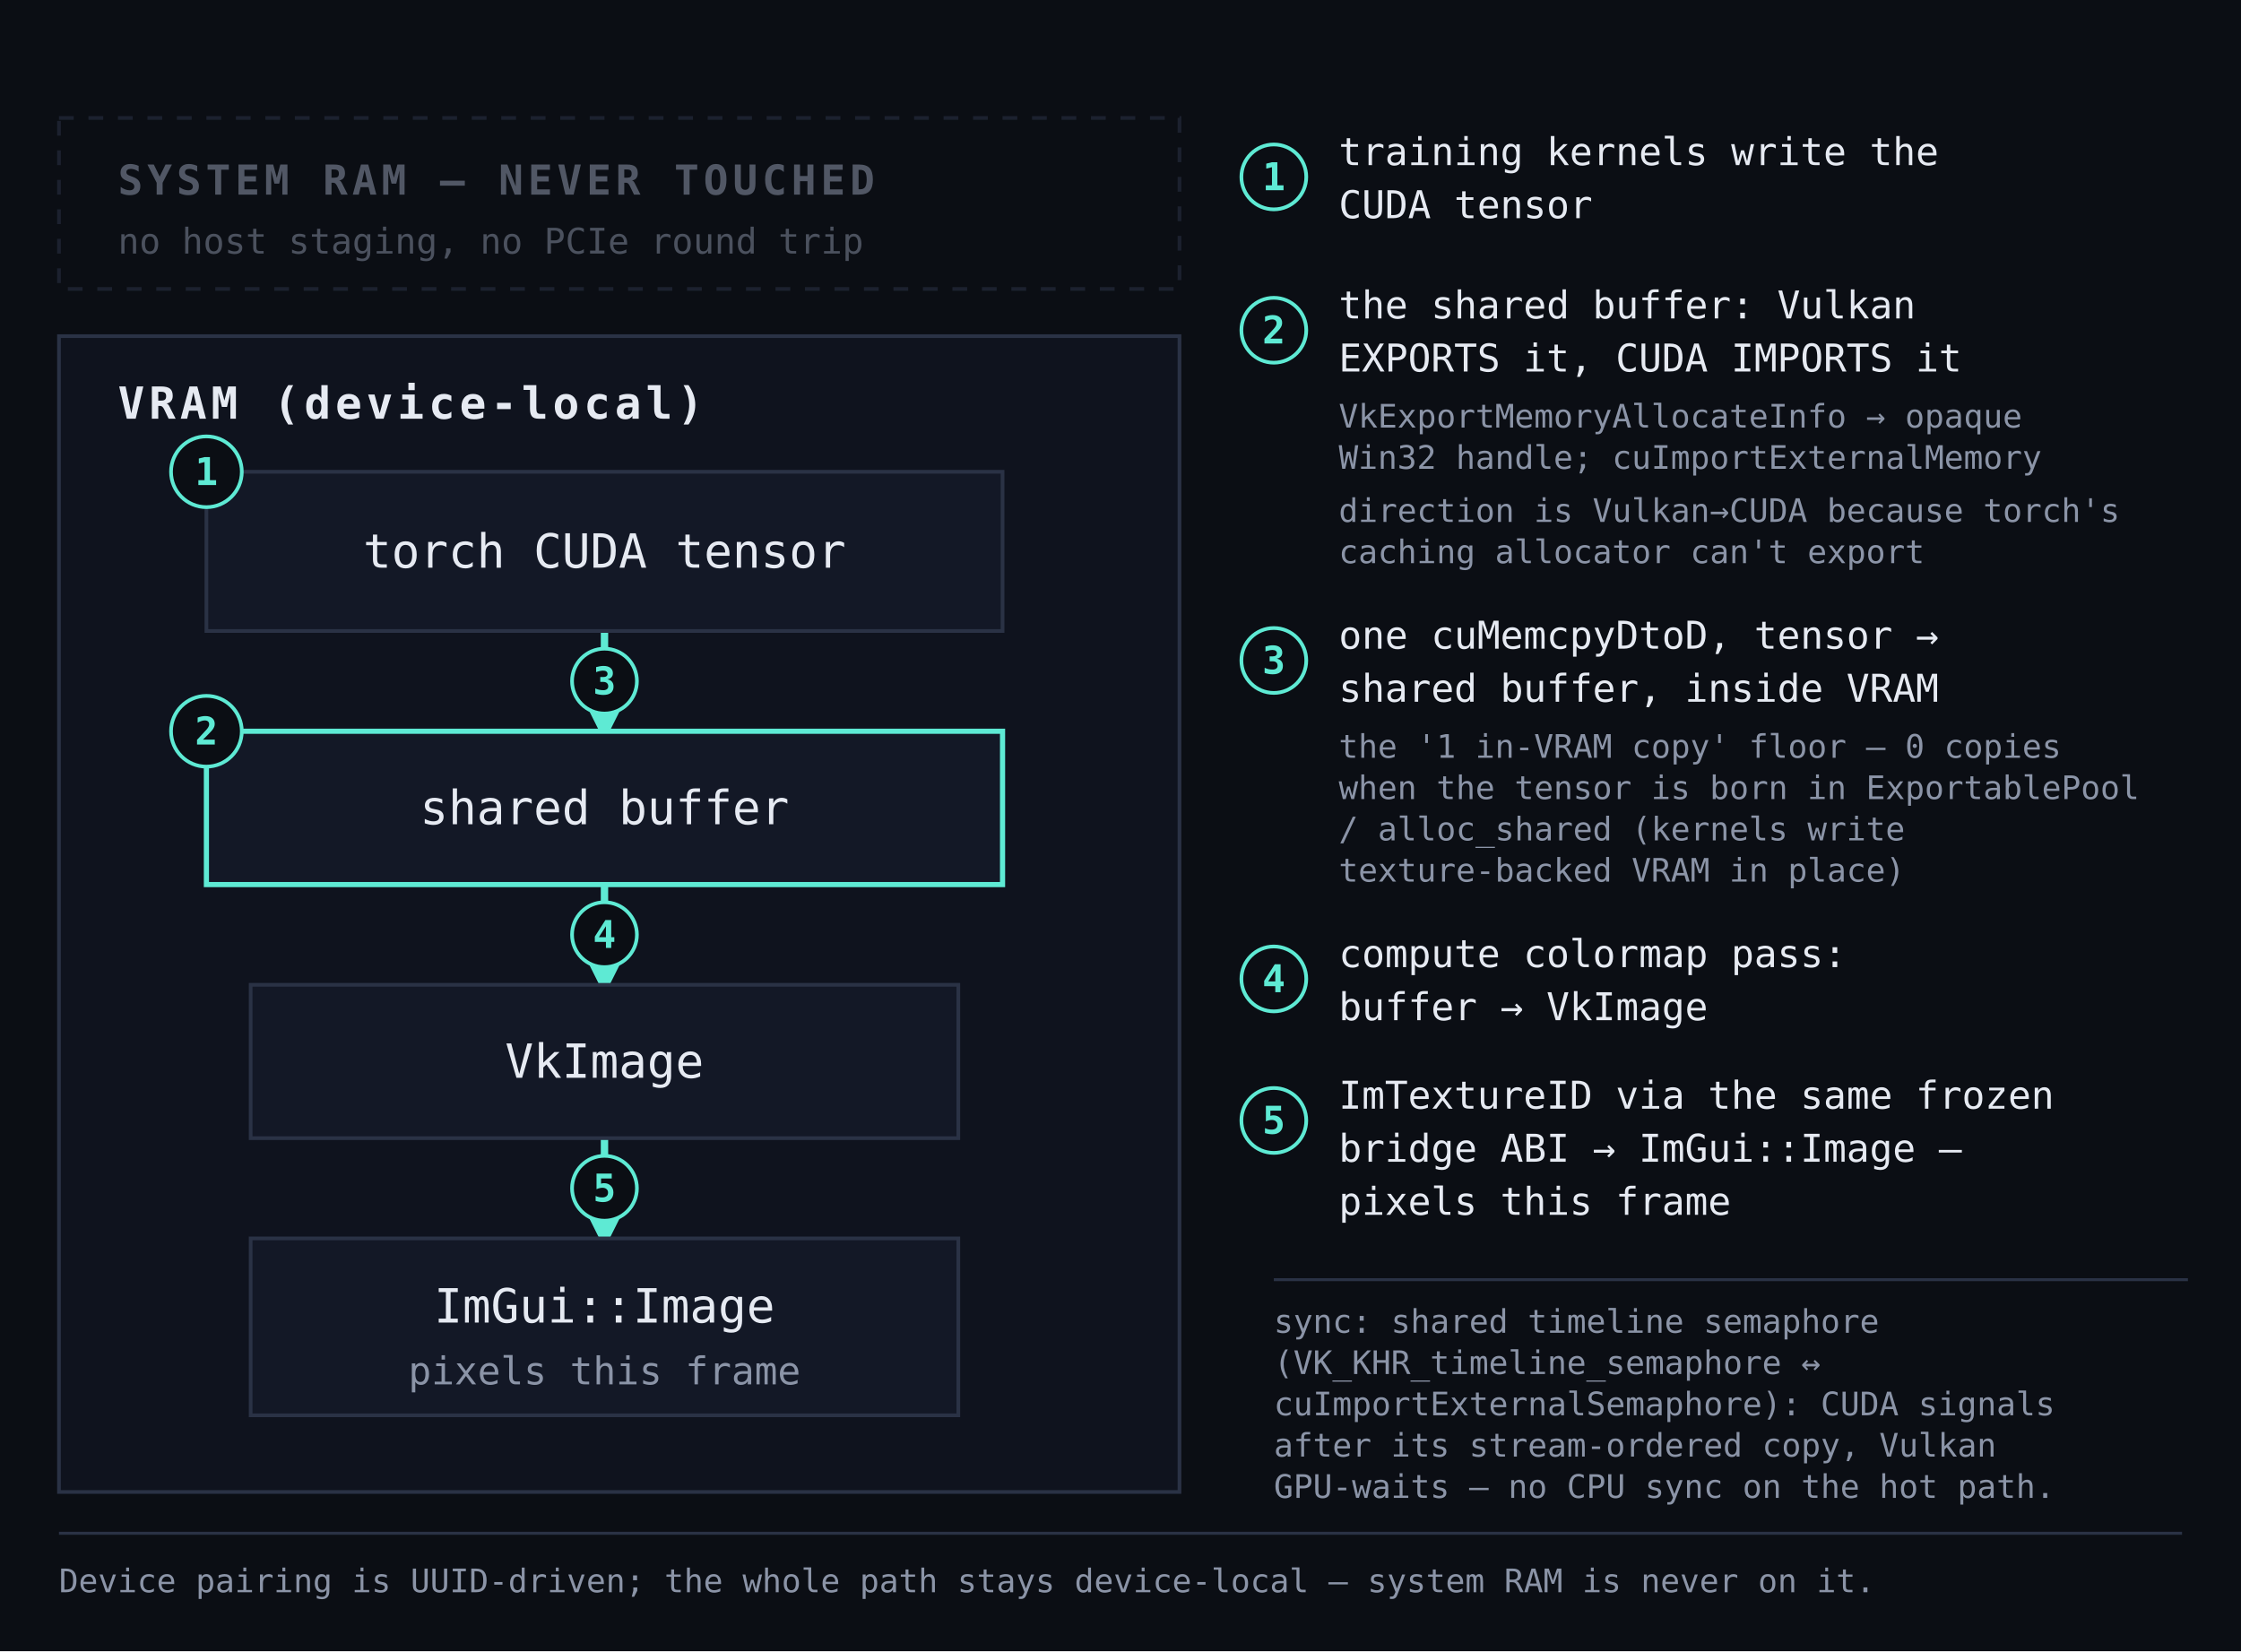
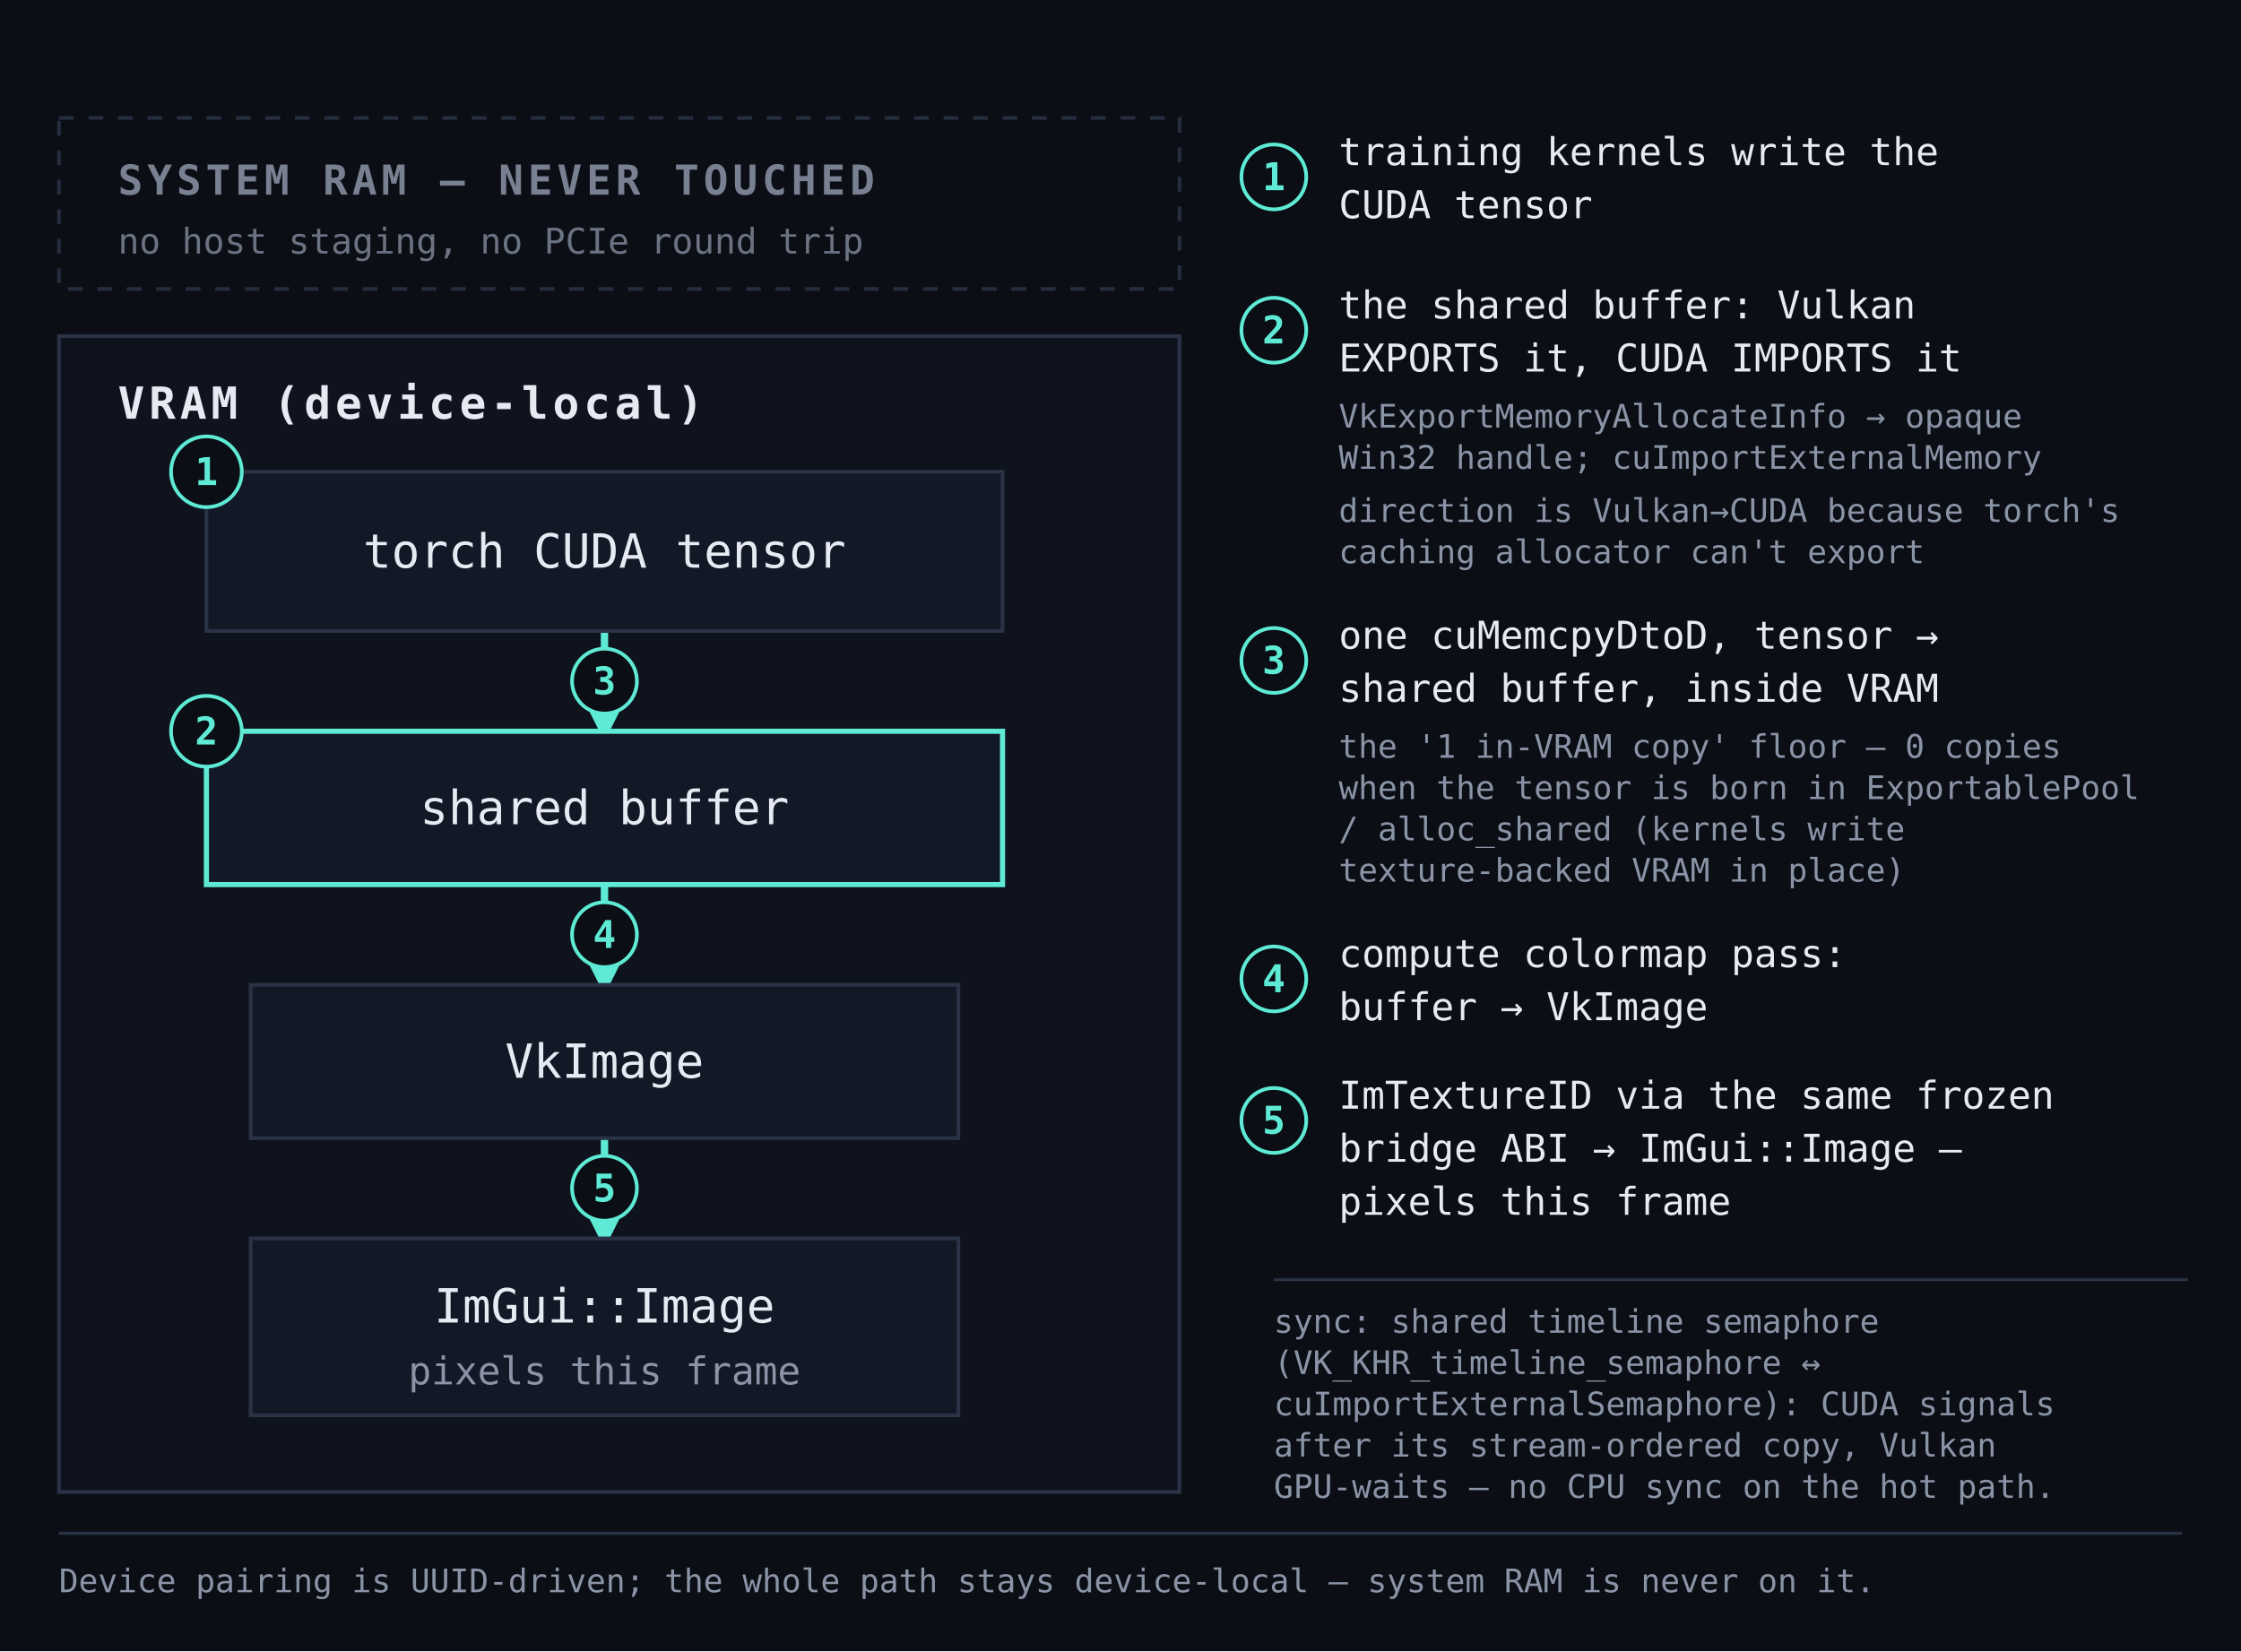
<svg xmlns="http://www.w3.org/2000/svg" viewBox="0 0 760 560" role="img" aria-label="Windows NVIDIA zero-copy path. System RAM is never touched — no host staging, no PCIe round trip. Everything stays inside device-local VRAM: training kernels write a torch CUDA tensor; a shared buffer is exported by Vulkan and imported by CUDA; one cuMemcpyDtoD copies the tensor into the shared buffer inside VRAM; a compute colormap pass turns the buffer into a VkImage; and ImGui draws it as pixels the same frame. CUDA and Vulkan synchronize on a shared timeline semaphore with no CPU sync on the hot path.">
  <style>
    text { font-family: ui-monospace, SFMono-Regular, Menlo, Consolas, monospace; }
    .plane-t { fill:#E6EAF2; font-size:15px; font-weight:600; letter-spacing:1.5px; }
-     .ghost-t { fill:#8B94A7; font-size:14px; font-weight:600; letter-spacing:1.5px; opacity:0.55; }
-     .ghost-s { fill:#8B94A7; font-size:12px; opacity:0.5; }
+     .ghost-t { fill:#8B94A7; font-size:14px; font-weight:600; letter-spacing:1.5px; opacity:0.85; }
+     .ghost-s { fill:#8B94A7; font-size:12px; opacity:0.75; }
    .boxlbl  { fill:#E6EAF2; font-size:16px; font-weight:500; }
    .boxlbl2 { fill:#8B94A7; font-size:13px; }
    .steplbl { fill:#E6EAF2; font-size:13px; font-weight:500; }
    .stepsub { fill:#8B94A7; font-size:11px; }
    .foot    { fill:#8B94A7; font-size:11px; }
    .box      { fill:#131826; stroke:#2A3245; stroke-width:1.25; }
    .box-glow { fill:#131826; stroke:#5EEAD4; stroke-width:1.75; }
    .p-glow   { fill:none; stroke:#5EEAD4; stroke-width:2.5; }
    .num-c { fill:#0B0E14; stroke:#5EEAD4; stroke-width:1.25; }
    .num-t { fill:#5EEAD4; font-size:13px; font-weight:600; }
  </style>
  <defs>
    <marker id="v-arrow" viewBox="0 0 10 10" refX="8" refY="5" markerWidth="7" markerHeight="7" orient="auto-start-reverse">
      <path d="M0 0 L10 5 L0 10 z" fill="#5EEAD4" />
    </marker>
  </defs>
  <rect width="760" height="560" fill="#0B0E14" />
-   <rect x="20" y="40" width="380" height="58" rx="0" fill="none" stroke="#2A3245" stroke-width="1.25" stroke-dasharray="5 5" opacity="0.55" />
+   <rect x="20" y="40" width="380" height="58" rx="0" fill="none" stroke="#2A3245" stroke-width="1.25" stroke-dasharray="5 5" opacity="0.85" />
  <text class="ghost-t" x="40" y="66">SYSTEM RAM — NEVER TOUCHED</text>
  <text class="ghost-s" x="40" y="86">no host staging, no PCIe round trip</text>
  <rect x="20" y="114" width="380" height="392" rx="0" fill="#0F131E" stroke="#2A3245" stroke-width="1.25" />
  <text class="plane-t" x="40" y="142">VRAM (device-local)</text>
  <path class="p-glow" d="M205,214 V248" marker-end="url(#v-arrow)" />
  <path class="p-glow" d="M205,300 V334" marker-end="url(#v-arrow)" />
  <path class="p-glow" d="M205,386 V420" marker-end="url(#v-arrow)" />
  <rect class="box" x="70" y="160" width="270" height="54" rx="0" />
  <text class="boxlbl" x="205" y="187" text-anchor="middle" dominant-baseline="central">torch CUDA tensor</text>
  <rect class="box-glow" x="70" y="248" width="270" height="52" rx="0" />
  <text class="boxlbl" x="205" y="274" text-anchor="middle" dominant-baseline="central">shared buffer</text>
  <rect class="box" x="85" y="334" width="240" height="52" rx="0" />
  <text class="boxlbl" x="205" y="360" text-anchor="middle" dominant-baseline="central">VkImage</text>
  <rect class="box" x="85" y="420" width="240" height="60" rx="0" />
  <text class="boxlbl" x="205" y="443" text-anchor="middle" dominant-baseline="central">ImGui::Image</text>
  <text class="boxlbl2" x="205" y="465" text-anchor="middle" dominant-baseline="central">pixels this frame</text>
  <circle class="num-c" cx="70" cy="160" r="12" />
  <text class="num-t" x="70" y="160" text-anchor="middle" dominant-baseline="central">1</text>
  <circle class="num-c" cx="70" cy="248" r="12" />
  <text class="num-t" x="70" y="248" text-anchor="middle" dominant-baseline="central">2</text>
  <circle class="num-c" cx="205" cy="231" r="11" />
  <text class="num-t" x="205" y="231" text-anchor="middle" dominant-baseline="central">3</text>
  <circle class="num-c" cx="205" cy="317" r="11" />
  <text class="num-t" x="205" y="317" text-anchor="middle" dominant-baseline="central">4</text>
  <circle class="num-c" cx="205" cy="403" r="11" />
  <text class="num-t" x="205" y="403" text-anchor="middle" dominant-baseline="central">5</text>
  <circle class="num-c" cx="432" cy="60" r="11" />
  <text class="num-t" x="432" y="60" text-anchor="middle" dominant-baseline="central">1</text>
  <text class="steplbl" x="454" y="56">training kernels write the</text>
  <text class="steplbl" x="454" y="74">CUDA tensor</text>
  <circle class="num-c" cx="432" cy="112" r="11" />
  <text class="num-t" x="432" y="112" text-anchor="middle" dominant-baseline="central">2</text>
  <text class="steplbl" x="454" y="108">the shared buffer: Vulkan</text>
  <text class="steplbl" x="454" y="126">EXPORTS it, CUDA IMPORTS it</text>
  <text class="stepsub" x="454" y="145">VkExportMemoryAllocateInfo → opaque</text>
  <text class="stepsub" x="454" y="159">Win32 handle; cuImportExternalMemory</text>
  <text class="stepsub" x="454" y="177">direction is Vulkan→CUDA because torch's</text>
  <text class="stepsub" x="454" y="191">caching allocator can't export</text>
  <circle class="num-c" cx="432" cy="224" r="11" />
  <text class="num-t" x="432" y="224" text-anchor="middle" dominant-baseline="central">3</text>
  <text class="steplbl" x="454" y="220">one cuMemcpyDtoD, tensor →</text>
  <text class="steplbl" x="454" y="238">shared buffer, inside VRAM</text>
  <text class="stepsub" x="454" y="257">the '1 in-VRAM copy' floor — 0 copies</text>
  <text class="stepsub" x="454" y="271">when the tensor is born in ExportablePool</text>
  <text class="stepsub" x="454" y="285">/ alloc_shared (kernels write</text>
  <text class="stepsub" x="454" y="299">texture-backed VRAM in place)</text>
  <circle class="num-c" cx="432" cy="332" r="11" />
  <text class="num-t" x="432" y="332" text-anchor="middle" dominant-baseline="central">4</text>
  <text class="steplbl" x="454" y="328">compute colormap pass:</text>
  <text class="steplbl" x="454" y="346">buffer → VkImage</text>
  <circle class="num-c" cx="432" cy="380" r="11" />
  <text class="num-t" x="432" y="380" text-anchor="middle" dominant-baseline="central">5</text>
  <text class="steplbl" x="454" y="376">ImTextureID via the same frozen</text>
  <text class="steplbl" x="454" y="394">bridge ABI → ImGui::Image —</text>
  <text class="steplbl" x="454" y="412">pixels this frame</text>
  <line x1="432" y1="434" x2="742" y2="434" stroke="#2A3245" stroke-width="1" />
  <text class="stepsub" x="432" y="452">sync: shared timeline semaphore</text>
  <text class="stepsub" x="432" y="466">(VK_KHR_timeline_semaphore ↔</text>
  <text class="stepsub" x="432" y="480">cuImportExternalSemaphore): CUDA signals</text>
  <text class="stepsub" x="432" y="494">after its stream-ordered copy, Vulkan</text>
  <text class="stepsub" x="432" y="508">GPU-waits — no CPU sync on the hot path.</text>
  <line x1="20" y1="520" x2="740" y2="520" stroke="#2A3245" stroke-width="1" />
  <text class="foot" x="20" y="540">Device pairing is UUID-driven; the whole path stays device-local — system RAM is never on it.</text>
</svg>
